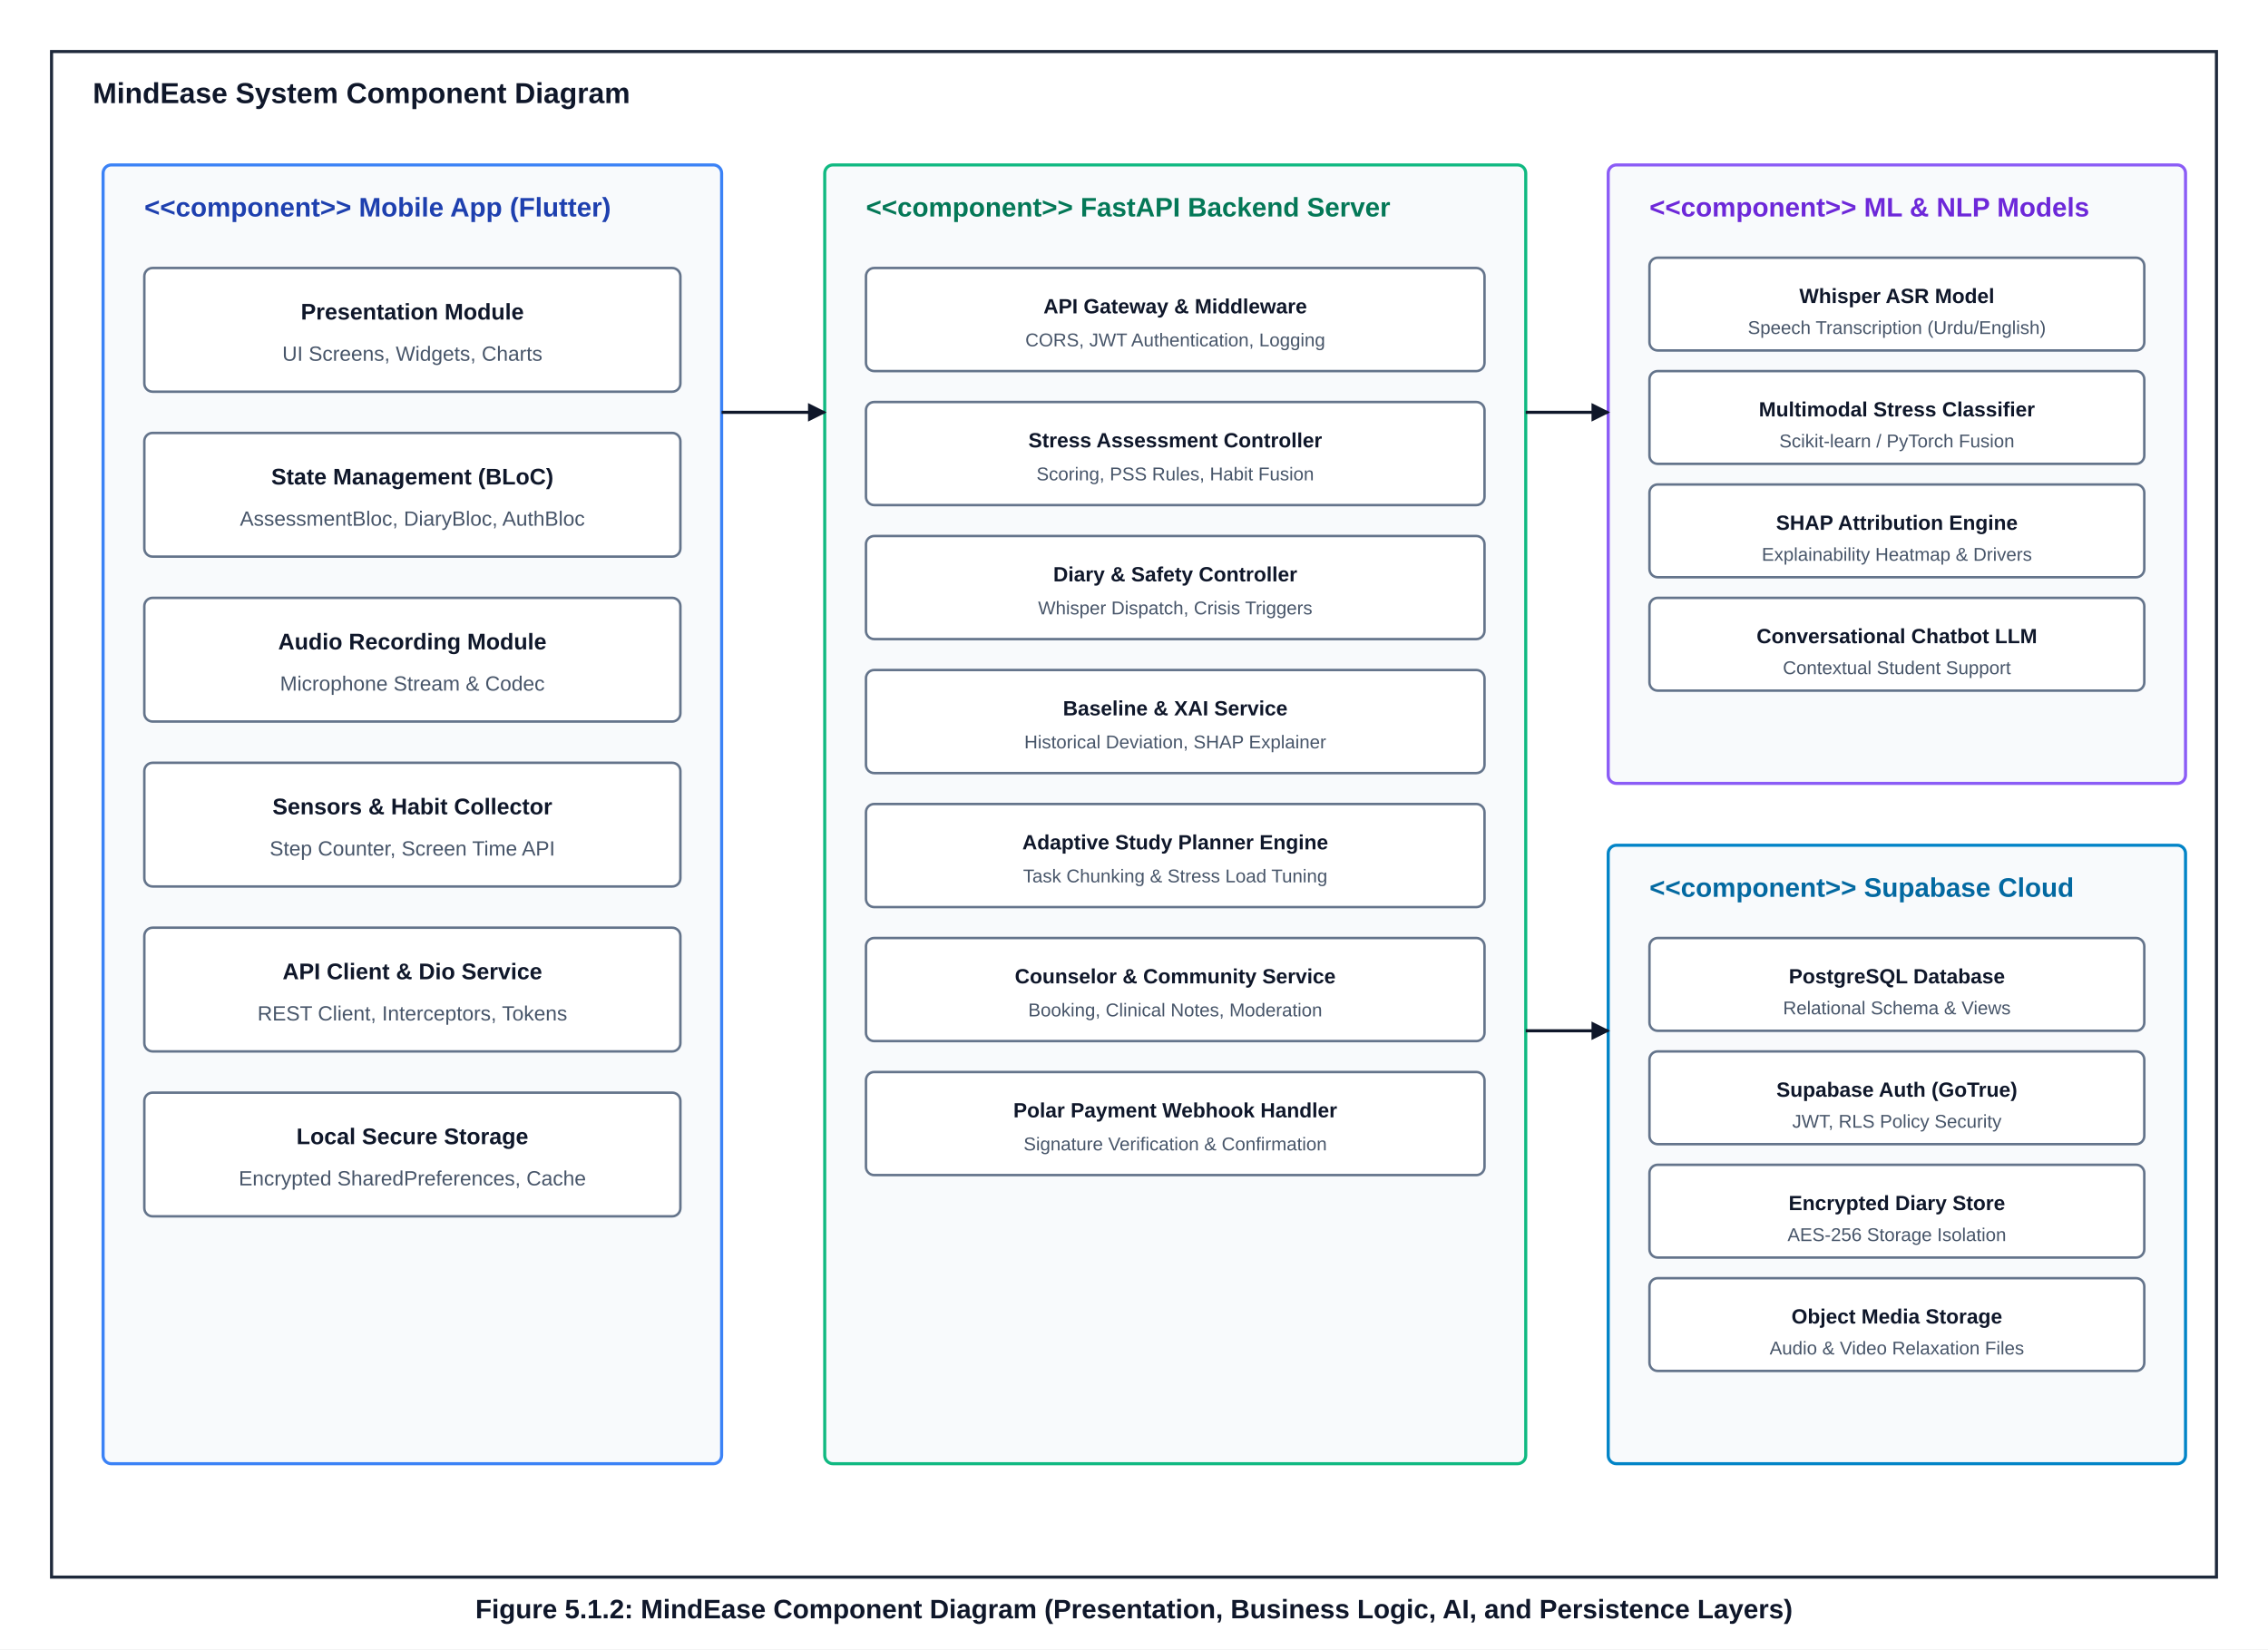
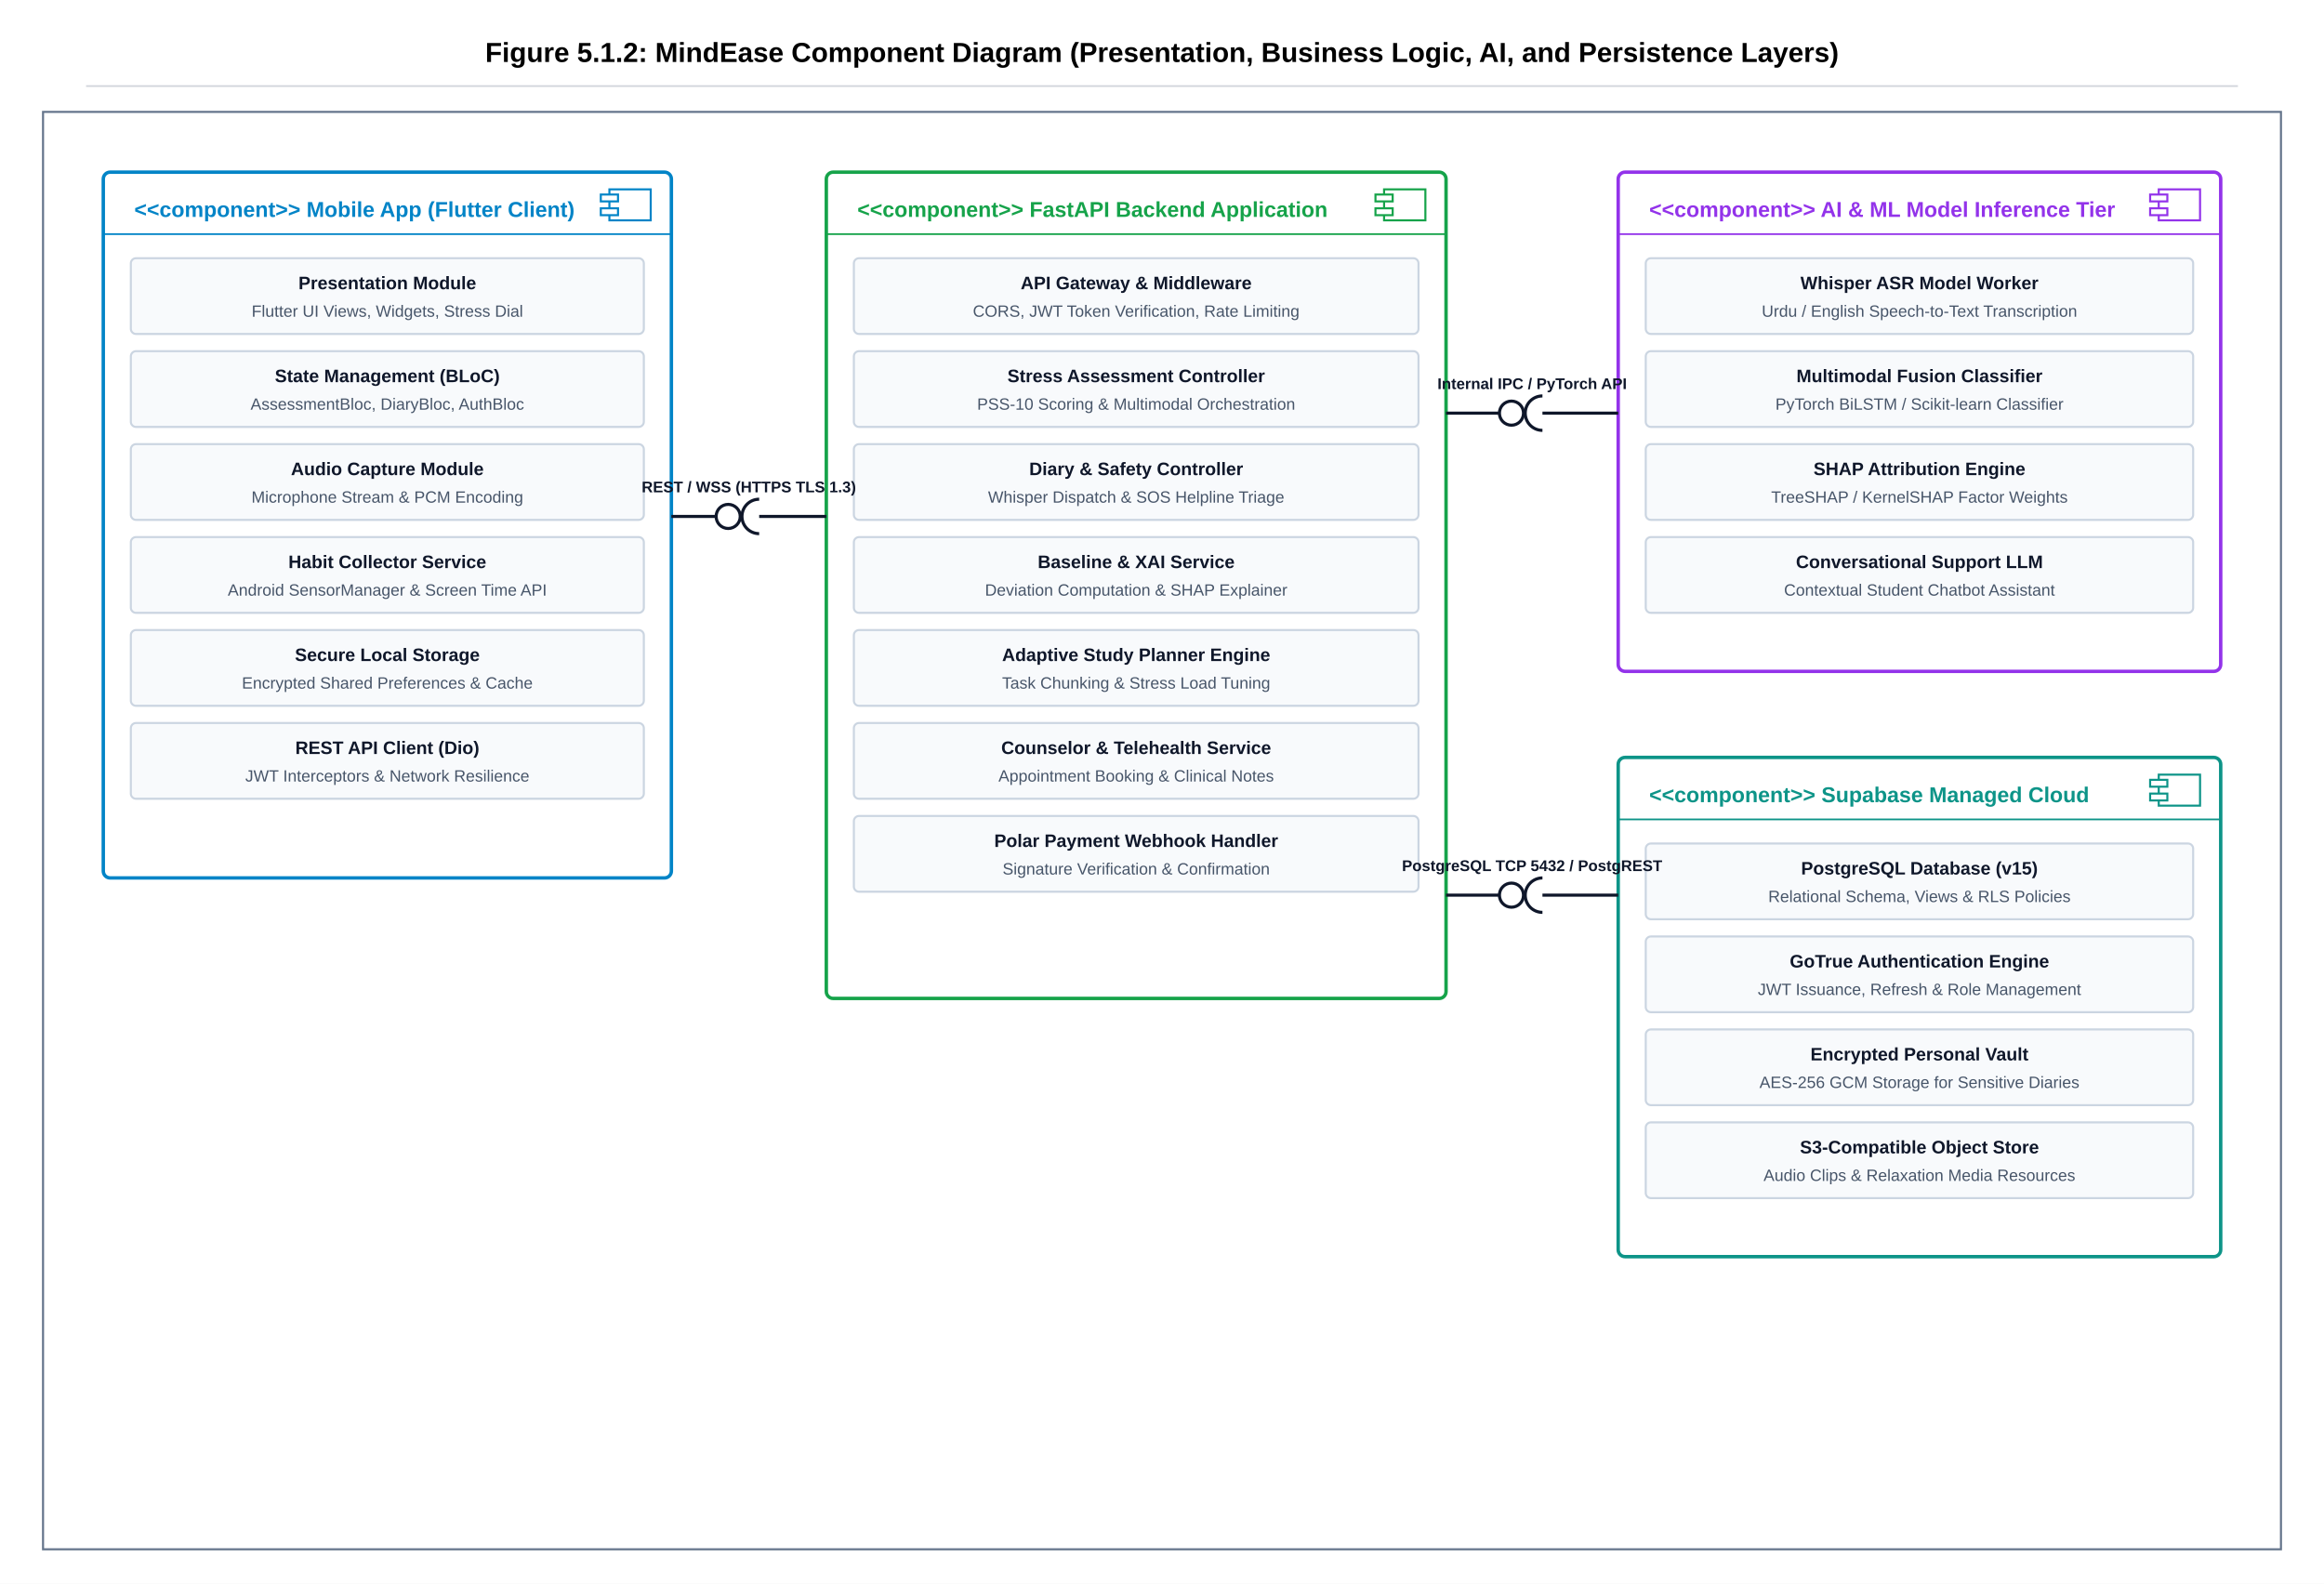
- <svg xmlns="http://www.w3.org/2000/svg" width="1100" height="800" viewBox="0 0 1100 800">
-   <defs>
-     <marker id="arrow" viewBox="0 0 10 10" refX="9" refY="5" markerWidth="6" markerHeight="6" orient="auto">
-       <path d="M 0 0 L 10 5 L 0 10 z" fill="#0f172a" />
-     </marker>
-   </defs>
-   <rect width="1100" height="800" fill="#ffffff" />
-   <rect x="25" y="25" width="1050" height="740" fill="none" stroke="#1e293b" stroke-width="1.5" />
-   <text x="45" y="50" font-family="Arial, sans-serif" font-size="14" font-weight="bold" fill="#0f172a">MindEase System Component Diagram</text>
-   <rect x="50" y="80" width="300" height="630" fill="#f8fafc" stroke="#3b82f6" stroke-width="1.5" rx="4" />
-   <text x="70" y="105" font-family="Arial, sans-serif" font-size="13" font-weight="bold" fill="#1e40af">&lt;&lt;component&gt;&gt; Mobile App (Flutter)</text>
-   <rect x="70" y="130" width="260" height="60" fill="#ffffff" stroke="#64748b" stroke-width="1.2" rx="4" />
-   <text x="200" y="155" font-family="Arial, sans-serif" font-size="11" font-weight="bold" fill="#0f172a" text-anchor="middle">Presentation Module</text>
-   <text x="200" y="175" font-family="Arial, sans-serif" font-size="10" fill="#475569" text-anchor="middle">UI Screens, Widgets, Charts</text>
-   <rect x="70" y="210" width="260" height="60" fill="#ffffff" stroke="#64748b" stroke-width="1.2" rx="4" />
-   <text x="200" y="235" font-family="Arial, sans-serif" font-size="11" font-weight="bold" fill="#0f172a" text-anchor="middle">State Management (BLoC)</text>
-   <text x="200" y="255" font-family="Arial, sans-serif" font-size="10" fill="#475569" text-anchor="middle">AssessmentBloc, DiaryBloc, AuthBloc</text>
-   <rect x="70" y="290" width="260" height="60" fill="#ffffff" stroke="#64748b" stroke-width="1.2" rx="4" />
-   <text x="200" y="315" font-family="Arial, sans-serif" font-size="11" font-weight="bold" fill="#0f172a" text-anchor="middle">Audio Recording Module</text>
-   <text x="200" y="335" font-family="Arial, sans-serif" font-size="10" fill="#475569" text-anchor="middle">Microphone Stream &amp; Codec</text>
-   <rect x="70" y="370" width="260" height="60" fill="#ffffff" stroke="#64748b" stroke-width="1.2" rx="4" />
-   <text x="200" y="395" font-family="Arial, sans-serif" font-size="11" font-weight="bold" fill="#0f172a" text-anchor="middle">Sensors &amp; Habit Collector</text>
-   <text x="200" y="415" font-family="Arial, sans-serif" font-size="10" fill="#475569" text-anchor="middle">Step Counter, Screen Time API</text>
-   <rect x="70" y="450" width="260" height="60" fill="#ffffff" stroke="#64748b" stroke-width="1.2" rx="4" />
-   <text x="200" y="475" font-family="Arial, sans-serif" font-size="11" font-weight="bold" fill="#0f172a" text-anchor="middle">API Client &amp; Dio Service</text>
-   <text x="200" y="495" font-family="Arial, sans-serif" font-size="10" fill="#475569" text-anchor="middle">REST Client, Interceptors, Tokens</text>
-   <rect x="70" y="530" width="260" height="60" fill="#ffffff" stroke="#64748b" stroke-width="1.2" rx="4" />
-   <text x="200" y="555" font-family="Arial, sans-serif" font-size="11" font-weight="bold" fill="#0f172a" text-anchor="middle">Local Secure Storage</text>
-   <text x="200" y="575" font-family="Arial, sans-serif" font-size="10" fill="#475569" text-anchor="middle">Encrypted SharedPreferences, Cache</text>
-   <rect x="400" y="80" width="340" height="630" fill="#f8fafc" stroke="#10b981" stroke-width="1.5" rx="4" />
-   <text x="420" y="105" font-family="Arial, sans-serif" font-size="13" font-weight="bold" fill="#047857">&lt;&lt;component&gt;&gt; FastAPI Backend Server</text>
-   <rect x="420" y="130" width="300" height="50" fill="#ffffff" stroke="#64748b" stroke-width="1.2" rx="4" />
-   <text x="570" y="152" font-family="Arial, sans-serif" font-size="10" font-weight="bold" fill="#0f172a" text-anchor="middle">API Gateway &amp; Middleware</text>
-   <text x="570" y="168" font-family="Arial, sans-serif" font-size="9" fill="#475569" text-anchor="middle">CORS, JWT Authentication, Logging</text>
-   <rect x="420" y="195" width="300" height="50" fill="#ffffff" stroke="#64748b" stroke-width="1.2" rx="4" />
-   <text x="570" y="217" font-family="Arial, sans-serif" font-size="10" font-weight="bold" fill="#0f172a" text-anchor="middle">Stress Assessment Controller</text>
-   <text x="570" y="233" font-family="Arial, sans-serif" font-size="9" fill="#475569" text-anchor="middle">Scoring, PSS Rules, Habit Fusion</text>
-   <rect x="420" y="260" width="300" height="50" fill="#ffffff" stroke="#64748b" stroke-width="1.2" rx="4" />
-   <text x="570" y="282" font-family="Arial, sans-serif" font-size="10" font-weight="bold" fill="#0f172a" text-anchor="middle">Diary &amp; Safety Controller</text>
-   <text x="570" y="298" font-family="Arial, sans-serif" font-size="9" fill="#475569" text-anchor="middle">Whisper Dispatch, Crisis Triggers</text>
-   <rect x="420" y="325" width="300" height="50" fill="#ffffff" stroke="#64748b" stroke-width="1.2" rx="4" />
-   <text x="570" y="347" font-family="Arial, sans-serif" font-size="10" font-weight="bold" fill="#0f172a" text-anchor="middle">Baseline &amp; XAI Service</text>
-   <text x="570" y="363" font-family="Arial, sans-serif" font-size="9" fill="#475569" text-anchor="middle">Historical Deviation, SHAP Explainer</text>
-   <rect x="420" y="390" width="300" height="50" fill="#ffffff" stroke="#64748b" stroke-width="1.2" rx="4" />
-   <text x="570" y="412" font-family="Arial, sans-serif" font-size="10" font-weight="bold" fill="#0f172a" text-anchor="middle">Adaptive Study Planner Engine</text>
-   <text x="570" y="428" font-family="Arial, sans-serif" font-size="9" fill="#475569" text-anchor="middle">Task Chunking &amp; Stress Load Tuning</text>
-   <rect x="420" y="455" width="300" height="50" fill="#ffffff" stroke="#64748b" stroke-width="1.2" rx="4" />
-   <text x="570" y="477" font-family="Arial, sans-serif" font-size="10" font-weight="bold" fill="#0f172a" text-anchor="middle">Counselor &amp; Community Service</text>
-   <text x="570" y="493" font-family="Arial, sans-serif" font-size="9" fill="#475569" text-anchor="middle">Booking, Clinical Notes, Moderation</text>
-   <rect x="420" y="520" width="300" height="50" fill="#ffffff" stroke="#64748b" stroke-width="1.2" rx="4" />
-   <text x="570" y="542" font-family="Arial, sans-serif" font-size="10" font-weight="bold" fill="#0f172a" text-anchor="middle">Polar Payment Webhook Handler</text>
-   <text x="570" y="558" font-family="Arial, sans-serif" font-size="9" fill="#475569" text-anchor="middle">Signature Verification &amp; Confirmation</text>
-   <rect x="780" y="80" width="280" height="300" fill="#f8fafc" stroke="#8b5cf6" stroke-width="1.5" rx="4" />
-   <text x="800" y="105" font-family="Arial, sans-serif" font-size="13" font-weight="bold" fill="#6d28d9">&lt;&lt;component&gt;&gt; ML &amp; NLP Models</text>
-   <rect x="800" y="125" width="240" height="45" fill="#ffffff" stroke="#64748b" stroke-width="1.2" rx="4" />
-   <text x="920" y="147" font-family="Arial, sans-serif" font-size="10" font-weight="bold" fill="#0f172a" text-anchor="middle">Whisper ASR Model</text>
-   <text x="920" y="162" font-family="Arial, sans-serif" font-size="9" fill="#475569" text-anchor="middle">Speech Transcription (Urdu/English)</text>
-   <rect x="800" y="180" width="240" height="45" fill="#ffffff" stroke="#64748b" stroke-width="1.2" rx="4" />
-   <text x="920" y="202" font-family="Arial, sans-serif" font-size="10" font-weight="bold" fill="#0f172a" text-anchor="middle">Multimodal Stress Classifier</text>
-   <text x="920" y="217" font-family="Arial, sans-serif" font-size="9" fill="#475569" text-anchor="middle">Scikit-learn / PyTorch Fusion</text>
-   <rect x="800" y="235" width="240" height="45" fill="#ffffff" stroke="#64748b" stroke-width="1.2" rx="4" />
-   <text x="920" y="257" font-family="Arial, sans-serif" font-size="10" font-weight="bold" fill="#0f172a" text-anchor="middle">SHAP Attribution Engine</text>
-   <text x="920" y="272" font-family="Arial, sans-serif" font-size="9" fill="#475569" text-anchor="middle">Explainability Heatmap &amp; Drivers</text>
-   <rect x="800" y="290" width="240" height="45" fill="#ffffff" stroke="#64748b" stroke-width="1.2" rx="4" />
-   <text x="920" y="312" font-family="Arial, sans-serif" font-size="10" font-weight="bold" fill="#0f172a" text-anchor="middle">Conversational Chatbot LLM</text>
-   <text x="920" y="327" font-family="Arial, sans-serif" font-size="9" fill="#475569" text-anchor="middle">Contextual Student Support</text>
-   <rect x="780" y="410" width="280" height="300" fill="#f8fafc" stroke="#0284c7" stroke-width="1.5" rx="4" />
-   <text x="800" y="435" font-family="Arial, sans-serif" font-size="13" font-weight="bold" fill="#0369a1">&lt;&lt;component&gt;&gt; Supabase Cloud</text>
-   <rect x="800" y="455" width="240" height="45" fill="#ffffff" stroke="#64748b" stroke-width="1.2" rx="4" />
-   <text x="920" y="477" font-family="Arial, sans-serif" font-size="10" font-weight="bold" fill="#0f172a" text-anchor="middle">PostgreSQL Database</text>
-   <text x="920" y="492" font-family="Arial, sans-serif" font-size="9" fill="#475569" text-anchor="middle">Relational Schema &amp; Views</text>
-   <rect x="800" y="510" width="240" height="45" fill="#ffffff" stroke="#64748b" stroke-width="1.2" rx="4" />
-   <text x="920" y="532" font-family="Arial, sans-serif" font-size="10" font-weight="bold" fill="#0f172a" text-anchor="middle">Supabase Auth (GoTrue)</text>
-   <text x="920" y="547" font-family="Arial, sans-serif" font-size="9" fill="#475569" text-anchor="middle">JWT, RLS Policy Security</text>
-   <rect x="800" y="565" width="240" height="45" fill="#ffffff" stroke="#64748b" stroke-width="1.2" rx="4" />
-   <text x="920" y="587" font-family="Arial, sans-serif" font-size="10" font-weight="bold" fill="#0f172a" text-anchor="middle">Encrypted Diary Store</text>
-   <text x="920" y="602" font-family="Arial, sans-serif" font-size="9" fill="#475569" text-anchor="middle">AES-256 Storage Isolation</text>
-   <rect x="800" y="620" width="240" height="45" fill="#ffffff" stroke="#64748b" stroke-width="1.2" rx="4" />
-   <text x="920" y="642" font-family="Arial, sans-serif" font-size="10" font-weight="bold" fill="#0f172a" text-anchor="middle">Object Media Storage</text>
-   <text x="920" y="657" font-family="Arial, sans-serif" font-size="9" fill="#475569" text-anchor="middle">Audio &amp; Video Relaxation Files</text>
-   <line x1="350" y1="200" x2="400" y2="200" stroke="#0f172a" stroke-width="1.5" marker-end="url(#arrow)" />
-   <line x1="740" y1="200" x2="780" y2="200" stroke="#0f172a" stroke-width="1.5" marker-end="url(#arrow)" />
-   <line x1="740" y1="500" x2="780" y2="500" stroke="#0f172a" stroke-width="1.5" marker-end="url(#arrow)" />
-   <text x="550.0" y="785" font-family="Arial, sans-serif" font-size="13" font-weight="bold" fill="#0f172a" text-anchor="middle">Figure 5.1.2: MindEase Component Diagram (Presentation, Business Logic, AI, and Persistence Layers)</text>
+ <svg xmlns="http://www.w3.org/2000/svg" width="1350" height="920" viewBox="0 0 1350 920">
+   <rect width="1350" height="920" fill="#ffffff" />
+   <text x="675.0" y="36" font-family="Arial, sans-serif" font-size="16" font-weight="bold" fill="#000000" text-anchor="middle">Figure 5.1.2: MindEase Component Diagram (Presentation, Business Logic, AI, and Persistence Layers)</text>
+   <line x1="50" y1="50" x2="1300" y2="50" stroke="#d1d5db" stroke-width="1" />
+   <rect x="25" y="65" width="1300" height="835" fill="none" stroke="#64748b" stroke-width="1.2" />
+   <rect x="60" y="100" width="330" height="410" fill="#ffffff" stroke="#0284c7" stroke-width="2" rx="4" />
+   <rect x="354" y="110" width="24" height="18" fill="#ffffff" stroke="#0284c7" stroke-width="1.2" />
+   <rect x="349" y="113" width="10" height="4" fill="#ffffff" stroke="#0284c7" stroke-width="1.2" />
+   <rect x="349" y="121" width="10" height="4" fill="#ffffff" stroke="#0284c7" stroke-width="1.2" />
+   <text x="78" y="126" font-family="Arial, sans-serif" font-size="12.5" font-weight="bold" fill="#0284c7">&lt;&lt;component&gt;&gt; Mobile App (Flutter Client)</text>
+   <line x1="60" y1="136" x2="390" y2="136" stroke="#0284c7" stroke-width="1" />
+   <rect x="76" y="150" width="298" height="44" fill="#f8fafc" stroke="#cbd5e1" stroke-width="1.2" rx="3" />
+   <text x="225.0" y="168" font-family="Arial, sans-serif" font-size="10.5" font-weight="bold" fill="#0f172a" text-anchor="middle">Presentation Module</text>
+   <text x="225.0" y="184" font-family="Arial, sans-serif" font-size="9.5" fill="#475569" text-anchor="middle">Flutter UI Views, Widgets, Stress Dial</text>
+   <rect x="76" y="204" width="298" height="44" fill="#f8fafc" stroke="#cbd5e1" stroke-width="1.2" rx="3" />
+   <text x="225.0" y="222" font-family="Arial, sans-serif" font-size="10.5" font-weight="bold" fill="#0f172a" text-anchor="middle">State Management (BLoC)</text>
+   <text x="225.0" y="238" font-family="Arial, sans-serif" font-size="9.5" fill="#475569" text-anchor="middle">AssessmentBloc, DiaryBloc, AuthBloc</text>
+   <rect x="76" y="258" width="298" height="44" fill="#f8fafc" stroke="#cbd5e1" stroke-width="1.2" rx="3" />
+   <text x="225.0" y="276" font-family="Arial, sans-serif" font-size="10.5" font-weight="bold" fill="#0f172a" text-anchor="middle">Audio Capture Module</text>
+   <text x="225.0" y="292" font-family="Arial, sans-serif" font-size="9.5" fill="#475569" text-anchor="middle">Microphone Stream &amp; PCM Encoding</text>
+   <rect x="76" y="312" width="298" height="44" fill="#f8fafc" stroke="#cbd5e1" stroke-width="1.2" rx="3" />
+   <text x="225.0" y="330" font-family="Arial, sans-serif" font-size="10.5" font-weight="bold" fill="#0f172a" text-anchor="middle">Habit Collector Service</text>
+   <text x="225.0" y="346" font-family="Arial, sans-serif" font-size="9.5" fill="#475569" text-anchor="middle">Android SensorManager &amp; Screen Time API</text>
+   <rect x="76" y="366" width="298" height="44" fill="#f8fafc" stroke="#cbd5e1" stroke-width="1.2" rx="3" />
+   <text x="225.0" y="384" font-family="Arial, sans-serif" font-size="10.5" font-weight="bold" fill="#0f172a" text-anchor="middle">Secure Local Storage</text>
+   <text x="225.0" y="400" font-family="Arial, sans-serif" font-size="9.5" fill="#475569" text-anchor="middle">Encrypted Shared Preferences &amp; Cache</text>
+   <rect x="76" y="420" width="298" height="44" fill="#f8fafc" stroke="#cbd5e1" stroke-width="1.2" rx="3" />
+   <text x="225.0" y="438" font-family="Arial, sans-serif" font-size="10.5" font-weight="bold" fill="#0f172a" text-anchor="middle">REST API Client (Dio)</text>
+   <text x="225.0" y="454" font-family="Arial, sans-serif" font-size="9.5" fill="#475569" text-anchor="middle">JWT Interceptors &amp; Network Resilience</text>
+   <rect x="480" y="100" width="360" height="480" fill="#ffffff" stroke="#16a34a" stroke-width="2" rx="4" />
+   <rect x="804" y="110" width="24" height="18" fill="#ffffff" stroke="#16a34a" stroke-width="1.2" />
+   <rect x="799" y="113" width="10" height="4" fill="#ffffff" stroke="#16a34a" stroke-width="1.2" />
+   <rect x="799" y="121" width="10" height="4" fill="#ffffff" stroke="#16a34a" stroke-width="1.2" />
+   <text x="498" y="126" font-family="Arial, sans-serif" font-size="12.5" font-weight="bold" fill="#16a34a">&lt;&lt;component&gt;&gt; FastAPI Backend Application</text>
+   <line x1="480" y1="136" x2="840" y2="136" stroke="#16a34a" stroke-width="1" />
+   <rect x="496" y="150" width="328" height="44" fill="#f8fafc" stroke="#cbd5e1" stroke-width="1.2" rx="3" />
+   <text x="660.0" y="168" font-family="Arial, sans-serif" font-size="10.5" font-weight="bold" fill="#0f172a" text-anchor="middle">API Gateway &amp; Middleware</text>
+   <text x="660.0" y="184" font-family="Arial, sans-serif" font-size="9.5" fill="#475569" text-anchor="middle">CORS, JWT Token Verification, Rate Limiting</text>
+   <rect x="496" y="204" width="328" height="44" fill="#f8fafc" stroke="#cbd5e1" stroke-width="1.2" rx="3" />
+   <text x="660.0" y="222" font-family="Arial, sans-serif" font-size="10.5" font-weight="bold" fill="#0f172a" text-anchor="middle">Stress Assessment Controller</text>
+   <text x="660.0" y="238" font-family="Arial, sans-serif" font-size="9.5" fill="#475569" text-anchor="middle">PSS-10 Scoring &amp; Multimodal Orchestration</text>
+   <rect x="496" y="258" width="328" height="44" fill="#f8fafc" stroke="#cbd5e1" stroke-width="1.2" rx="3" />
+   <text x="660.0" y="276" font-family="Arial, sans-serif" font-size="10.5" font-weight="bold" fill="#0f172a" text-anchor="middle">Diary &amp; Safety Controller</text>
+   <text x="660.0" y="292" font-family="Arial, sans-serif" font-size="9.5" fill="#475569" text-anchor="middle">Whisper Dispatch &amp; SOS Helpline Triage</text>
+   <rect x="496" y="312" width="328" height="44" fill="#f8fafc" stroke="#cbd5e1" stroke-width="1.2" rx="3" />
+   <text x="660.0" y="330" font-family="Arial, sans-serif" font-size="10.5" font-weight="bold" fill="#0f172a" text-anchor="middle">Baseline &amp; XAI Service</text>
+   <text x="660.0" y="346" font-family="Arial, sans-serif" font-size="9.5" fill="#475569" text-anchor="middle">Deviation Computation &amp; SHAP Explainer</text>
+   <rect x="496" y="366" width="328" height="44" fill="#f8fafc" stroke="#cbd5e1" stroke-width="1.2" rx="3" />
+   <text x="660.0" y="384" font-family="Arial, sans-serif" font-size="10.5" font-weight="bold" fill="#0f172a" text-anchor="middle">Adaptive Study Planner Engine</text>
+   <text x="660.0" y="400" font-family="Arial, sans-serif" font-size="9.5" fill="#475569" text-anchor="middle">Task Chunking &amp; Stress Load Tuning</text>
+   <rect x="496" y="420" width="328" height="44" fill="#f8fafc" stroke="#cbd5e1" stroke-width="1.2" rx="3" />
+   <text x="660.0" y="438" font-family="Arial, sans-serif" font-size="10.5" font-weight="bold" fill="#0f172a" text-anchor="middle">Counselor &amp; Telehealth Service</text>
+   <text x="660.0" y="454" font-family="Arial, sans-serif" font-size="9.5" fill="#475569" text-anchor="middle">Appointment Booking &amp; Clinical Notes</text>
+   <rect x="496" y="474" width="328" height="44" fill="#f8fafc" stroke="#cbd5e1" stroke-width="1.2" rx="3" />
+   <text x="660.0" y="492" font-family="Arial, sans-serif" font-size="10.5" font-weight="bold" fill="#0f172a" text-anchor="middle">Polar Payment Webhook Handler</text>
+   <text x="660.0" y="508" font-family="Arial, sans-serif" font-size="9.5" fill="#475569" text-anchor="middle">Signature Verification &amp; Confirmation</text>
+   <rect x="940" y="100" width="350" height="290" fill="#ffffff" stroke="#9333ea" stroke-width="2" rx="4" />
+   <rect x="1254" y="110" width="24" height="18" fill="#ffffff" stroke="#9333ea" stroke-width="1.2" />
+   <rect x="1249" y="113" width="10" height="4" fill="#ffffff" stroke="#9333ea" stroke-width="1.2" />
+   <rect x="1249" y="121" width="10" height="4" fill="#ffffff" stroke="#9333ea" stroke-width="1.2" />
+   <text x="958" y="126" font-family="Arial, sans-serif" font-size="12.5" font-weight="bold" fill="#9333ea">&lt;&lt;component&gt;&gt; AI &amp; ML Model Inference Tier</text>
+   <line x1="940" y1="136" x2="1290" y2="136" stroke="#9333ea" stroke-width="1" />
+   <rect x="956" y="150" width="318" height="44" fill="#f8fafc" stroke="#cbd5e1" stroke-width="1.2" rx="3" />
+   <text x="1115.0" y="168" font-family="Arial, sans-serif" font-size="10.5" font-weight="bold" fill="#0f172a" text-anchor="middle">Whisper ASR Model Worker</text>
+   <text x="1115.0" y="184" font-family="Arial, sans-serif" font-size="9.5" fill="#475569" text-anchor="middle">Urdu / English Speech-to-Text Transcription</text>
+   <rect x="956" y="204" width="318" height="44" fill="#f8fafc" stroke="#cbd5e1" stroke-width="1.2" rx="3" />
+   <text x="1115.0" y="222" font-family="Arial, sans-serif" font-size="10.5" font-weight="bold" fill="#0f172a" text-anchor="middle">Multimodal Fusion Classifier</text>
+   <text x="1115.0" y="238" font-family="Arial, sans-serif" font-size="9.5" fill="#475569" text-anchor="middle">PyTorch BiLSTM / Scikit-learn Classifier</text>
+   <rect x="956" y="258" width="318" height="44" fill="#f8fafc" stroke="#cbd5e1" stroke-width="1.2" rx="3" />
+   <text x="1115.0" y="276" font-family="Arial, sans-serif" font-size="10.5" font-weight="bold" fill="#0f172a" text-anchor="middle">SHAP Attribution Engine</text>
+   <text x="1115.0" y="292" font-family="Arial, sans-serif" font-size="9.5" fill="#475569" text-anchor="middle">TreeSHAP / KernelSHAP Factor Weights</text>
+   <rect x="956" y="312" width="318" height="44" fill="#f8fafc" stroke="#cbd5e1" stroke-width="1.2" rx="3" />
+   <text x="1115.0" y="330" font-family="Arial, sans-serif" font-size="10.5" font-weight="bold" fill="#0f172a" text-anchor="middle">Conversational Support LLM</text>
+   <text x="1115.0" y="346" font-family="Arial, sans-serif" font-size="9.5" fill="#475569" text-anchor="middle">Contextual Student Chatbot Assistant</text>
+   <rect x="940" y="440" width="350" height="290" fill="#ffffff" stroke="#0d9488" stroke-width="2" rx="4" />
+   <rect x="1254" y="450" width="24" height="18" fill="#ffffff" stroke="#0d9488" stroke-width="1.2" />
+   <rect x="1249" y="453" width="10" height="4" fill="#ffffff" stroke="#0d9488" stroke-width="1.2" />
+   <rect x="1249" y="461" width="10" height="4" fill="#ffffff" stroke="#0d9488" stroke-width="1.2" />
+   <text x="958" y="466" font-family="Arial, sans-serif" font-size="12.5" font-weight="bold" fill="#0d9488">&lt;&lt;component&gt;&gt; Supabase Managed Cloud</text>
+   <line x1="940" y1="476" x2="1290" y2="476" stroke="#0d9488" stroke-width="1" />
+   <rect x="956" y="490" width="318" height="44" fill="#f8fafc" stroke="#cbd5e1" stroke-width="1.2" rx="3" />
+   <text x="1115.0" y="508" font-family="Arial, sans-serif" font-size="10.5" font-weight="bold" fill="#0f172a" text-anchor="middle">PostgreSQL Database (v15)</text>
+   <text x="1115.0" y="524" font-family="Arial, sans-serif" font-size="9.5" fill="#475569" text-anchor="middle">Relational Schema, Views &amp; RLS Policies</text>
+   <rect x="956" y="544" width="318" height="44" fill="#f8fafc" stroke="#cbd5e1" stroke-width="1.2" rx="3" />
+   <text x="1115.0" y="562" font-family="Arial, sans-serif" font-size="10.5" font-weight="bold" fill="#0f172a" text-anchor="middle">GoTrue Authentication Engine</text>
+   <text x="1115.0" y="578" font-family="Arial, sans-serif" font-size="9.5" fill="#475569" text-anchor="middle">JWT Issuance, Refresh &amp; Role Management</text>
+   <rect x="956" y="598" width="318" height="44" fill="#f8fafc" stroke="#cbd5e1" stroke-width="1.2" rx="3" />
+   <text x="1115.0" y="616" font-family="Arial, sans-serif" font-size="10.5" font-weight="bold" fill="#0f172a" text-anchor="middle">Encrypted Personal Vault</text>
+   <text x="1115.0" y="632" font-family="Arial, sans-serif" font-size="9.5" fill="#475569" text-anchor="middle">AES-256 GCM Storage for Sensitive Diaries</text>
+   <rect x="956" y="652" width="318" height="44" fill="#f8fafc" stroke="#cbd5e1" stroke-width="1.2" rx="3" />
+   <text x="1115.0" y="670" font-family="Arial, sans-serif" font-size="10.5" font-weight="bold" fill="#0f172a" text-anchor="middle">S3-Compatible Object Store</text>
+   <text x="1115.0" y="686" font-family="Arial, sans-serif" font-size="9.5" fill="#475569" text-anchor="middle">Audio Clips &amp; Relaxation Media Resources</text>
+   <line x1="390" y1="300" x2="423.0" y2="300" stroke="#0f172a" stroke-width="1.8" />
+   <circle cx="423.0" cy="300" r="7" fill="#ffffff" stroke="#0f172a" stroke-width="1.8" />
+   <path d="M 441.0 290 A 10 10 0 0 0 441.0 310" fill="none" stroke="#0f172a" stroke-width="1.8" />
+   <line x1="441.0" y1="300" x2="480" y2="300" stroke="#0f172a" stroke-width="1.8" />
+   <text x="435.0" y="286" font-family="Arial, sans-serif" font-size="9" font-weight="bold" fill="#0f172a" text-anchor="middle">REST / WSS (HTTPS TLS 1.3)</text>
+   <line x1="840" y1="240" x2="878.0" y2="240" stroke="#0f172a" stroke-width="1.8" />
+   <circle cx="878.0" cy="240" r="7" fill="#ffffff" stroke="#0f172a" stroke-width="1.8" />
+   <path d="M 896.0 230 A 10 10 0 0 0 896.0 250" fill="none" stroke="#0f172a" stroke-width="1.8" />
+   <line x1="896.0" y1="240" x2="940" y2="240" stroke="#0f172a" stroke-width="1.8" />
+   <text x="890.0" y="226" font-family="Arial, sans-serif" font-size="9" font-weight="bold" fill="#0f172a" text-anchor="middle">Internal IPC / PyTorch API</text>
+   <line x1="840" y1="520" x2="878.0" y2="520" stroke="#0f172a" stroke-width="1.8" />
+   <circle cx="878.0" cy="520" r="7" fill="#ffffff" stroke="#0f172a" stroke-width="1.8" />
+   <path d="M 896.0 510 A 10 10 0 0 0 896.0 530" fill="none" stroke="#0f172a" stroke-width="1.8" />
+   <line x1="896.0" y1="520" x2="940" y2="520" stroke="#0f172a" stroke-width="1.8" />
+   <text x="890.0" y="506" font-family="Arial, sans-serif" font-size="9" font-weight="bold" fill="#0f172a" text-anchor="middle">PostgreSQL TCP 5432 / PostgREST</text>
</svg>
